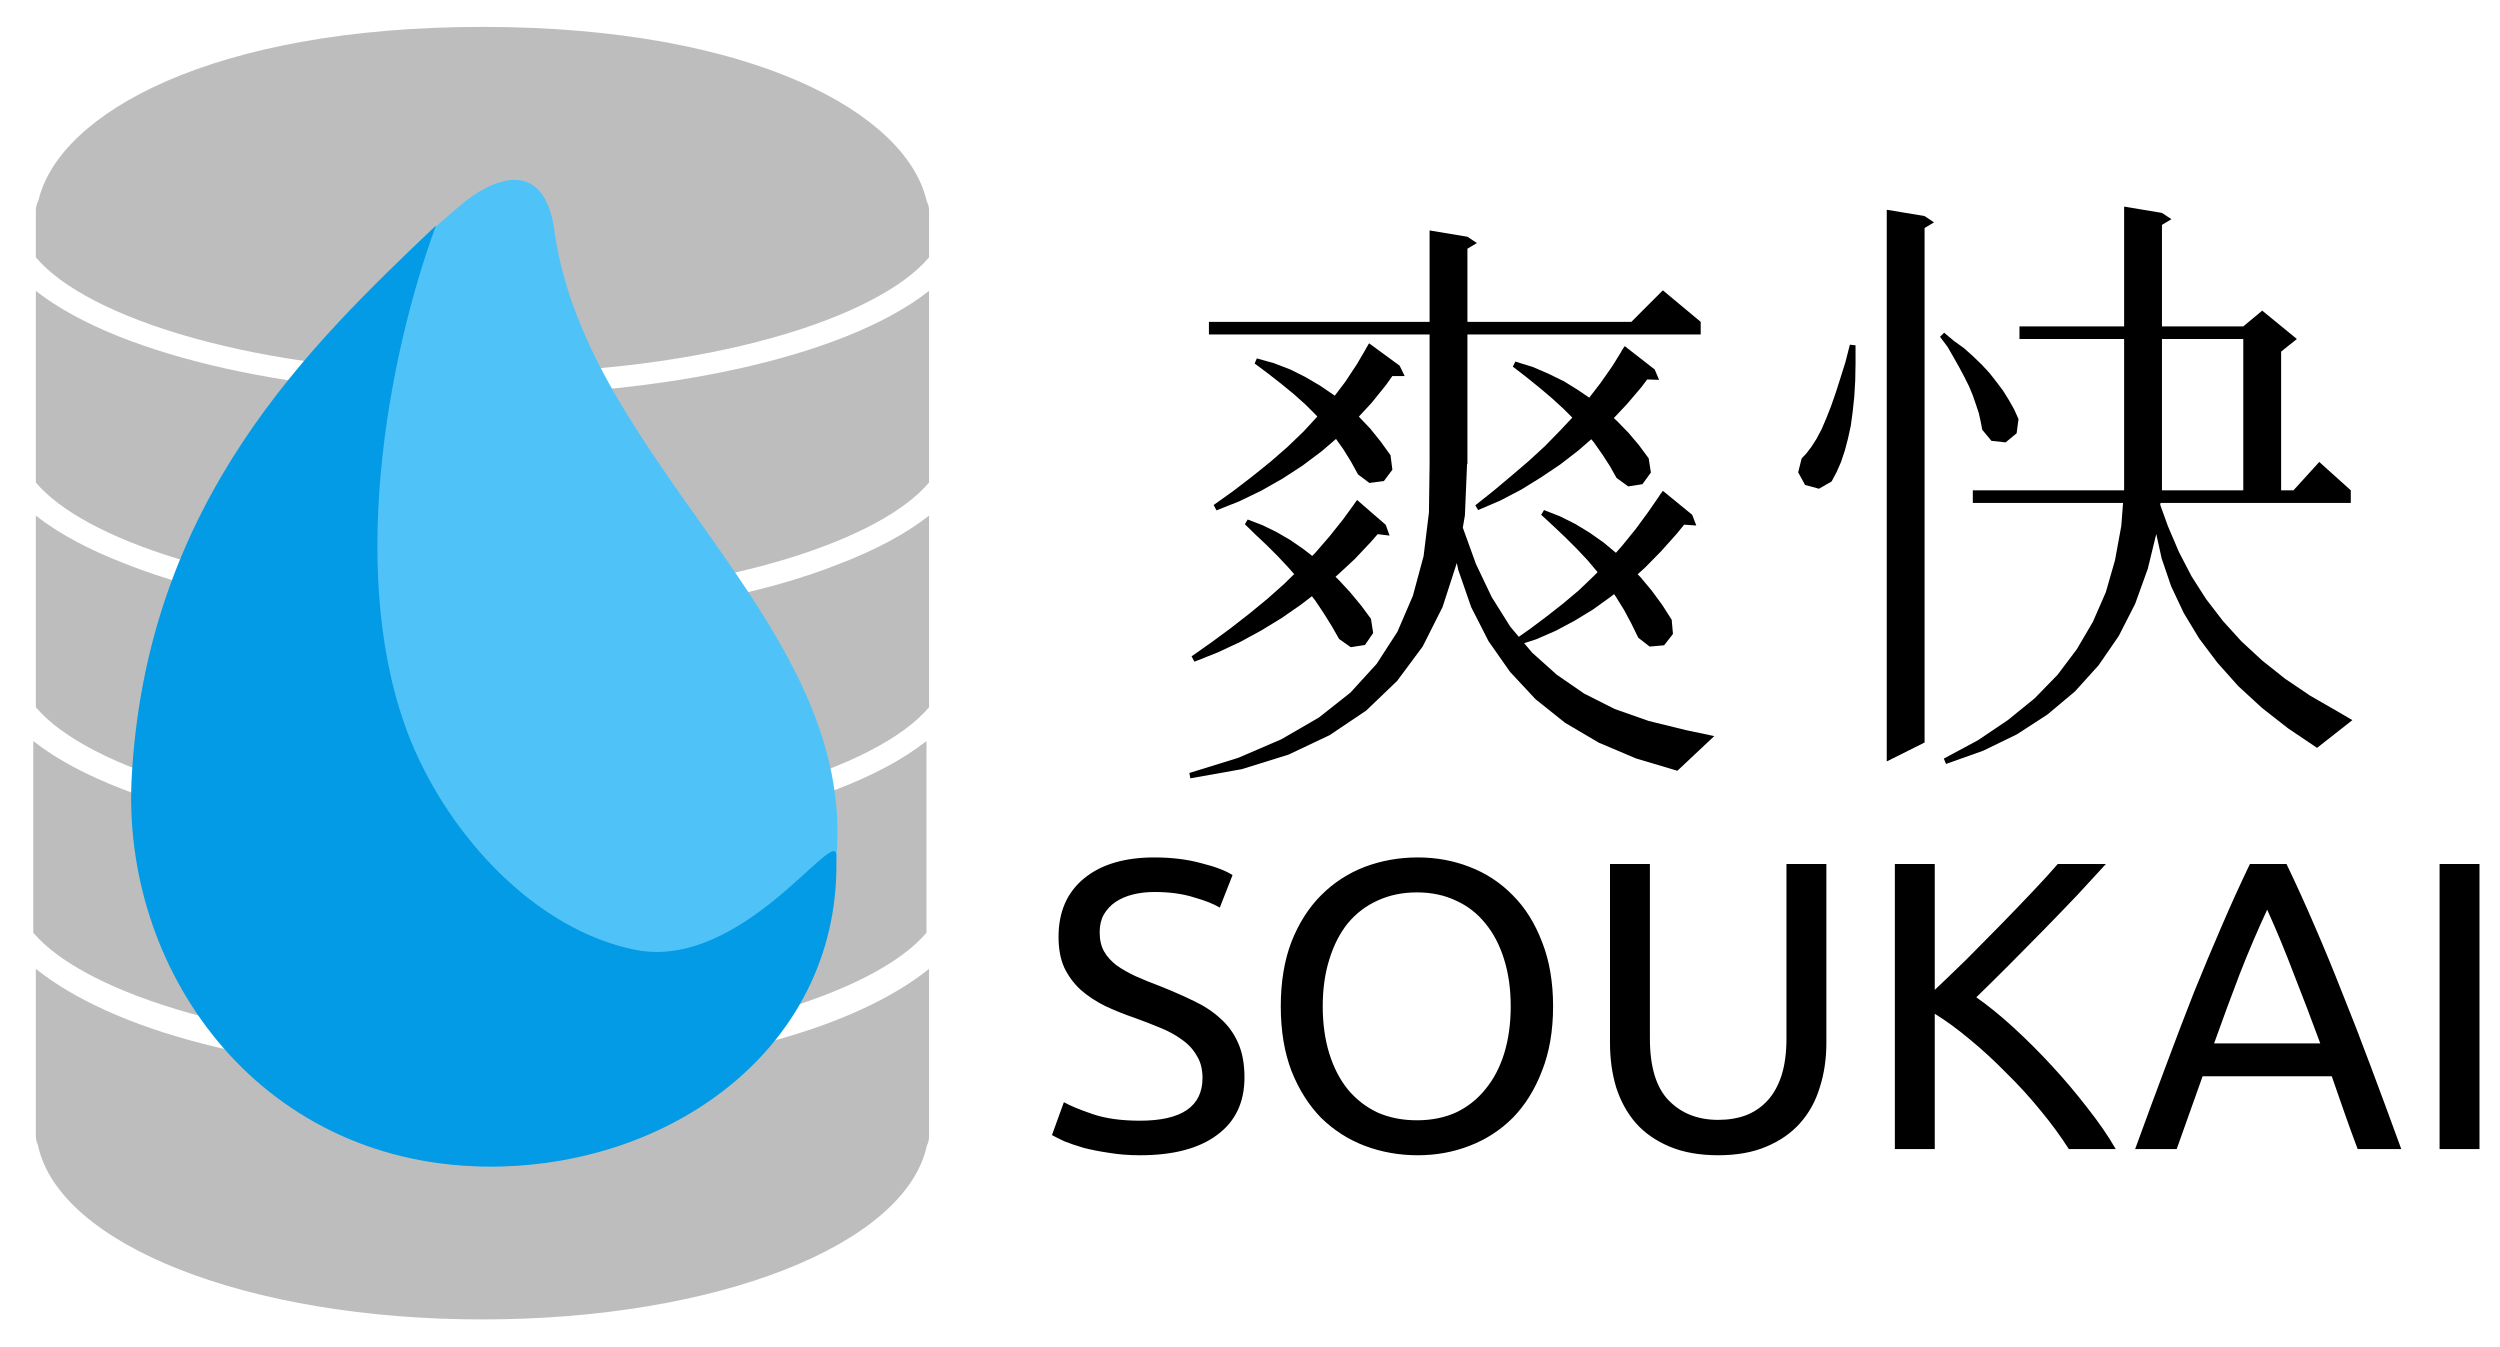
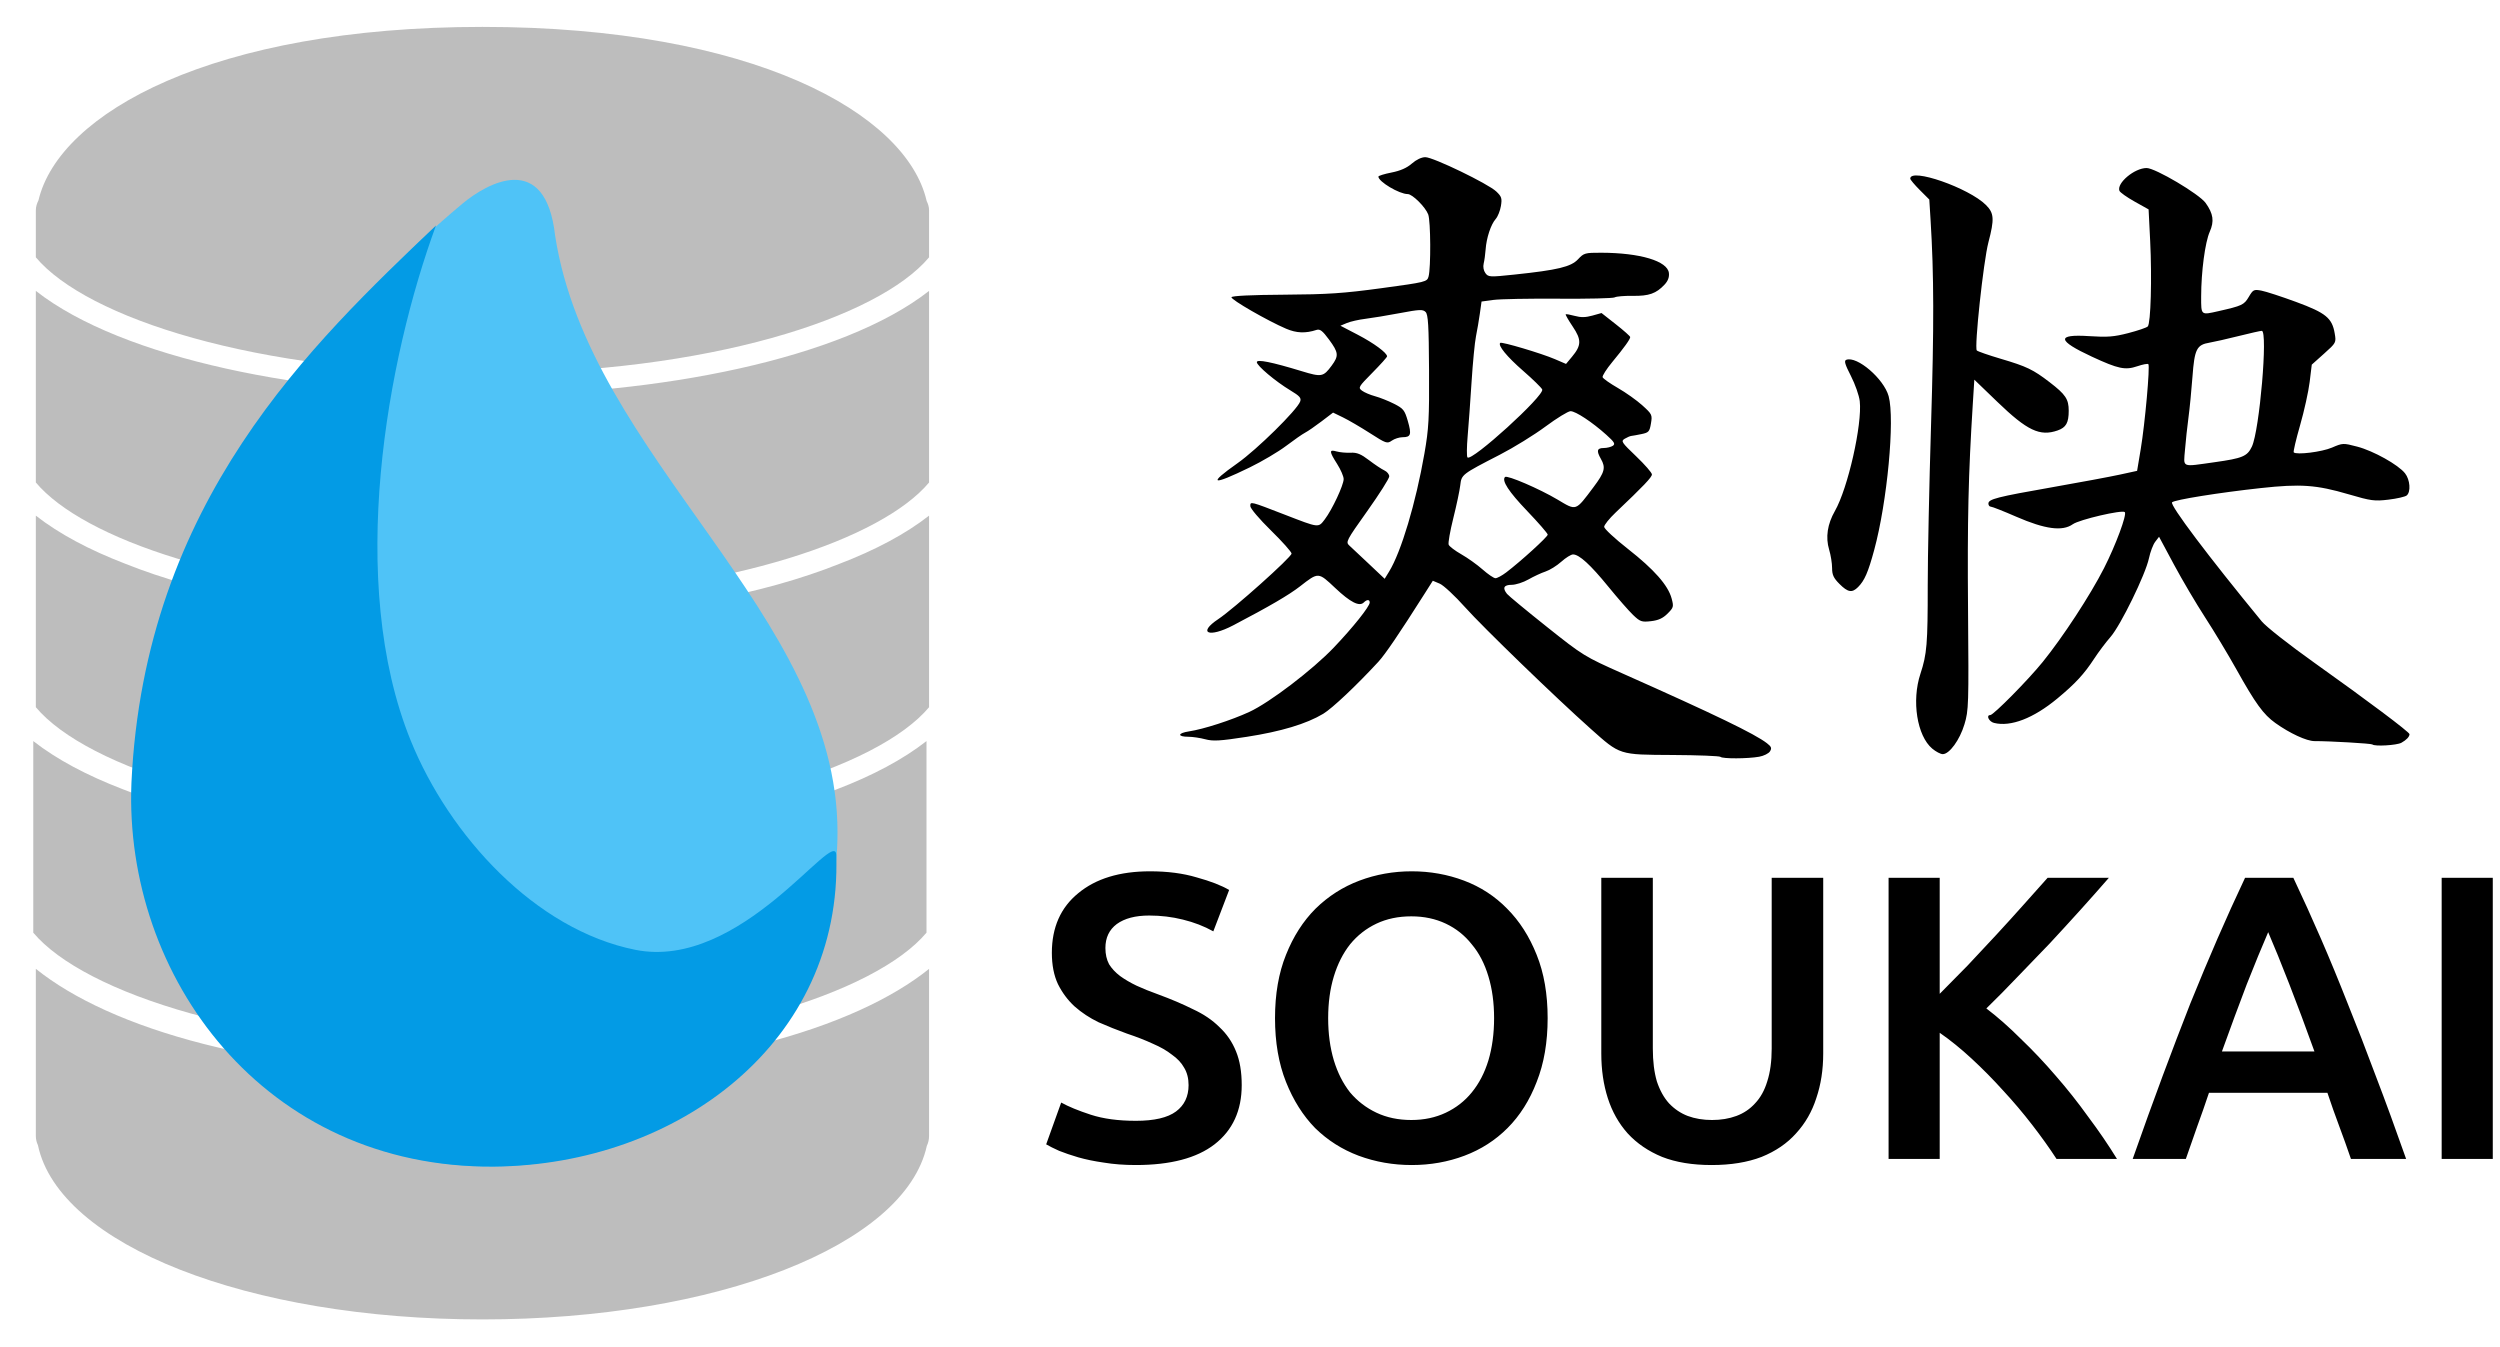
<svg xmlns="http://www.w3.org/2000/svg" width="1756.711" height="946.039" viewBox="0 0 691.705 878.042">
  <path d="m -126.028,550.709 c -10.136,0.359 -20.272,0.558 -30.362,0.558 -10.125,0 -20.296,-0.186 -30.455,-0.558 -85.529,-2.672 -153.686,-16.457 -202.76,-36.117 -23.069,-8.88 -42.817,-19.328 -58.068,-31.278 l 0,94.526 0,6.646 0,6.646 0,17.135 c 33.158,39.493 144.401,75.916 291.271,75.916 146.871,0 258.113,-36.423 291.271,-75.916 l 0,-17.135 0,-6.646 0,-6.646 0,-94.526 c -15.356,12.03 -35.279,22.558 -58.545,31.464 -49.05,19.567 -117.068,33.272 -202.352,35.931 z m -319.969,81.141 0,109.016 c 0,2.153 0.501,4.187 1.363,5.995 13.76,65.069 136.862,113.641 289.908,113.641 152.696,0 275.601,-48.373 289.815,-113.203 0.932,-1.914 1.456,-4.108 1.456,-6.434 l 0,-108.989 c -48.176,38.696 -147.441,69.11 -291.271,69.11 -143.841,0 -243.106,-30.441 -291.271,-69.137 z M 134.972,131.088 C 121.9,73.915 21.376,17.539 -154.726,17.539 c -175.66,0 -276.078,56.096 -289.558,113.123 -0.99,1.954 -1.713,4.094 -1.713,6.514 l 0,6.646 0,24.007 c 33.053,39.36 143.503,75.69 291.271,75.69 147.768,0 258.229,-36.33 291.271,-75.69 l 0,-24.007 0,-6.646 c 0,-2.233 -0.652,-4.24 -1.573,-6.088 z m -580.969,58.63 0,94.526 0,6.646 0,6.646 0,17.135 c 30.735,36.609 128.544,70.586 259.651,75.344 1.34,0.053 2.715,0.067 4.066,0.106 3.798,0.12 7.585,0.239 11.441,0.306 5.324,0.106 10.695,0.16 16.113,0.16 5.418,0 10.789,-0.053 16.113,-0.146 3.845,-0.067 7.643,-0.186 11.441,-0.306 1.351,-0.04 2.726,-0.067 4.066,-0.106 131.107,-4.772 228.916,-38.749 259.651,-75.344 l 0,-17.148 0,-6.646 0,-6.646 0,-94.526 c -56.705,44.438 -176.58,67.94 -291.271,67.94 -114.691,0 -234.555,-23.502 -291.271,-67.94 z m 321.645,213.959 c -10.136,0.359 -20.272,0.558 -30.362,0.558 -10.125,0 -20.296,-0.186 -30.455,-0.558 -85.529,-2.672 -153.686,-16.457 -202.76,-36.117 -23.069,-8.88 -42.817,-19.328 -58.068,-31.278 l 0,94.526 0,6.646 0,6.646 0,17.135 c 33.158,39.493 144.401,75.916 291.271,75.916 146.871,0 258.113,-36.423 291.271,-75.916 l 0,-17.135 0,-6.646 0,-6.646 0,-94.526 c -15.356,12.03 -35.279,22.558 -58.545,31.464 -49.05,19.567 -117.068,33.272 -202.352,35.931 z" fill="#bdbdbd" />
  <path d="m -167.856,132.882 c 16.089,-13.454 54.294,-35.08 60.548,20.931 22.454,144.865 184.138,246.106 184.138,388.935 0,120.396 -101.392,217.998 -226.466,217.998 -125.072,0 -226.463,-97.601 -226.463,-217.998 0.002,-109.237 45.549,-273.817 208.243,-409.866 z" fill="#4fc3f7" />
  <path d="m -185.022,147.052 c -80.489,76.784 -190.15,179.652 -198.636,363.681 -4.95,126.043 86.376,251.416 236.586,250.092 119.976,-1.058 227.156,-81.683 223.097,-203.228 -0.633,-18.955 -62.07,75.641 -131.004,61.862 -65.398,-13.073 -121.34,-74.526 -146.464,-136.304 -42.255,-103.904 -15.493,-249.265 16.42,-336.103 z" fill="#039be5" />
-   <path style="-inkscape-font-specification:Ubuntu" d="m 548.061,661.547 c -12.949,-10e-6 -23.107,3.029 -30.473,9.088 -7.366,6.059 -11.049,14.494 -11.049,25.305 0,5.227 0.831,9.682 2.494,13.365 1.782,3.683 4.159,6.891 7.129,9.623 2.97,2.614 6.474,4.93 10.514,6.949 4.039,1.901 8.316,3.624 12.83,5.168 3.92,1.426 7.604,2.852 11.049,4.277 3.564,1.426 6.713,3.148 9.445,5.168 2.732,1.901 4.87,4.217 6.414,6.949 1.663,2.614 2.494,5.821 2.494,9.623 0,12.355 -9.028,18.533 -27.086,18.533 -8.078,0 -14.909,-0.951 -20.492,-2.852 -5.584,-1.901 -9.742,-3.624 -12.475,-5.168 l -5.168,14.256 c 1.307,0.713 3.088,1.605 5.346,2.674 2.376,0.95 5.169,1.899 8.377,2.85 3.208,0.832 6.83,1.545 10.869,2.139 4.158,0.713 8.672,1.07 13.543,1.07 14.375,0 25.483,-2.911 33.324,-8.732 7.96,-5.821 11.939,-14.136 11.939,-24.947 0,-5.821 -0.892,-10.752 -2.674,-14.791 -1.782,-4.158 -4.336,-7.721 -7.662,-10.691 -3.208,-2.97 -7.07,-5.526 -11.584,-7.664 -4.396,-2.138 -9.265,-4.276 -14.611,-6.414 -3.802,-1.426 -7.306,-2.852 -10.514,-4.277 -3.089,-1.426 -5.821,-2.97 -8.197,-4.633 -2.376,-1.782 -4.219,-3.801 -5.525,-6.059 -1.307,-2.257 -1.959,-5.051 -1.959,-8.377 -10e-6,-2.97 0.593,-5.524 1.781,-7.662 1.307,-2.257 3.03,-4.098 5.168,-5.523 2.138,-1.426 4.633,-2.494 7.484,-3.207 2.851,-0.713 5.941,-1.07 9.268,-1.07 6.534,0 12.235,0.772 17.105,2.316 4.99,1.426 8.732,2.911 11.227,4.455 l 5.525,-14.078 c -2.851,-1.901 -7.365,-3.624 -13.543,-5.168 -6.059,-1.663 -12.83,-2.494 -20.314,-2.494 z m 114.092,0 c -8.078,0 -15.741,1.367 -22.988,4.1 -7.128,2.732 -13.424,6.83 -18.889,12.295 -5.346,5.346 -9.622,12.058 -12.83,20.137 -3.089,8.078 -4.633,17.403 -4.633,27.977 0,10.573 1.544,19.9 4.633,27.979 3.208,8.078 7.484,14.85 12.83,20.314 5.465,5.346 11.761,9.385 18.889,12.117 7.247,2.732 14.91,4.1 22.988,4.1 7.96,0 15.444,-1.367 22.453,-4.1 7.128,-2.732 13.365,-6.771 18.711,-12.117 5.346,-5.465 9.564,-12.236 12.652,-20.314 3.208,-8.078 4.811,-17.405 4.811,-27.979 0,-10.573 -1.603,-19.898 -4.811,-27.977 -3.089,-8.078 -7.306,-14.791 -12.652,-20.137 -5.346,-5.465 -11.583,-9.563 -18.711,-12.295 -7.009,-2.732 -14.494,-4.1 -22.453,-4.1 z m 83.281,2.852 0,77.518 c 0,6.89 0.89,13.304 2.672,19.244 1.901,5.94 4.753,11.108 8.555,15.504 3.802,4.277 8.671,7.663 14.611,10.158 5.94,2.495 12.949,3.742 21.027,3.742 8.078,0 15.028,-1.247 20.85,-3.742 5.94,-2.495 10.812,-5.881 14.613,-10.158 3.92,-4.396 6.771,-9.564 8.553,-15.504 1.901,-5.94 2.852,-12.354 2.852,-19.244 l 0,-77.518 -17.285,0 0,75.557 c 0,6.178 -0.713,11.523 -2.139,16.037 -1.426,4.396 -3.445,8.02 -6.059,10.871 -2.614,2.851 -5.763,4.99 -9.445,6.416 -3.564,1.307 -7.544,1.959 -11.939,1.959 -8.791,0 -15.918,-2.791 -21.383,-8.375 -5.465,-5.584 -8.197,-14.553 -8.197,-26.908 l 0,-75.557 -17.285,0 z m 123.402,0 0,123.492 17.285,0 0,-58.627 c 4.99,3.089 10.099,6.831 15.326,11.227 5.346,4.396 10.573,9.206 15.682,14.434 5.227,5.108 10.158,10.514 14.791,16.217 4.633,5.584 8.731,11.166 12.295,16.75 l 20.314,0 c -3.208,-5.584 -7.246,-11.465 -12.117,-17.643 -4.752,-6.178 -9.859,-12.236 -15.324,-18.176 -5.465,-5.94 -11.05,-11.523 -16.752,-16.75 -5.702,-5.227 -11.108,-9.623 -16.217,-13.188 4.396,-4.277 9.089,-8.909 14.078,-13.898 4.99,-4.99 9.979,-10.04 14.969,-15.148 5.108,-5.227 9.98,-10.276 14.613,-15.146 4.633,-4.99 8.792,-9.504 12.475,-13.543 l -20.85,0 c -2.97,3.445 -6.653,7.484 -11.049,12.117 -4.277,4.514 -8.85,9.266 -13.721,14.256 -4.871,4.99 -9.801,9.979 -14.791,14.969 -4.99,4.871 -9.565,9.267 -13.723,13.188 l 0,-54.529 -17.285,0 z m 153.807,0 c -4.277,8.91 -8.374,17.938 -12.295,27.086 -3.92,9.029 -7.9,18.533 -11.94,28.512 -3.92,9.979 -7.961,20.553 -12.119,31.721 -4.158,11.048 -8.613,23.106 -13.365,36.174 l 18,0 11.227,-31.541 55.953,0 c 1.901,5.346 3.743,10.632 5.525,15.859 1.782,5.108 3.682,10.336 5.701,15.682 l 18.891,0 c -4.752,-13.068 -9.207,-25.125 -13.365,-36.174 -4.158,-11.167 -8.258,-21.742 -12.297,-31.721 -3.92,-9.979 -7.839,-19.483 -11.76,-28.512 -3.92,-9.148 -8.02,-18.176 -12.297,-27.086 l -15.859,0 z m 82.17,0 0,123.492 17.285,0 0,-123.492 -17.285,0 z m -443.018,12.295 c 6.296,0 11.94,1.188 16.93,3.564 4.99,2.257 9.207,5.524 12.652,9.801 3.564,4.277 6.296,9.504 8.197,15.682 1.901,6.059 2.852,12.83 2.852,20.314 0,7.484 -0.951,14.317 -2.852,20.494 -1.901,6.059 -4.633,11.227 -8.197,15.504 -3.445,4.277 -7.663,7.603 -12.652,9.979 -4.99,2.257 -10.633,3.385 -16.93,3.385 -6.296,0 -11.997,-1.128 -17.105,-3.385 -4.99,-2.376 -9.268,-5.702 -12.832,-9.979 -3.445,-4.277 -6.117,-9.445 -8.018,-15.504 -1.901,-6.178 -2.852,-13.01 -2.852,-20.494 0,-7.484 0.951,-14.256 2.852,-20.314 1.901,-6.178 4.572,-11.405 8.018,-15.682 3.564,-4.277 7.842,-7.544 12.832,-9.801 5.108,-2.376 10.809,-3.564 17.105,-3.564 z m 368.332,7.484 c 4.039,8.91 7.901,18.237 11.584,27.979 3.802,9.623 7.603,19.602 11.404,29.938 l -45.977,0 c 3.683,-10.336 7.366,-20.315 11.049,-29.938 3.802,-9.742 7.782,-19.069 11.94,-27.979 z" transform="translate(-541.6007 -436.7474) scale(1.50548)" font-weight="400" font-size="178.2" font-family="Ubuntu" />
-   <path d="m 729.986,517.021 -10.593,-6.237 -9.306,-7.425 -8.019,-8.613 -6.732,-9.603 -5.445,-10.692 -4.059,-11.682 -0.468,-2.236 -0.027,0.157 -4.455,13.761 -6.237,12.375 -8.019,10.791 -9.702,9.306 -11.484,7.722 -12.969,6.138 -14.652,4.554 -16.137,2.871 -0.297,-1.683 15.345,-4.752 13.563,-5.841 11.781,-6.831 9.9,-7.821 8.217,-9.009 6.534,-10.098 4.851,-11.286 3.366,-12.474 1.683,-13.761 0.198,-15.147 0.065,-0.002 -0.065,-0.097 0,-40.59 -69.3,0 0,-3.96 69.3,0 0,-28.71 11.88,1.98 2.97,1.98 -2.97,1.782 0,22.968 51.48,0 9.9,-9.9 11.88,9.9 0,3.96 -73.26,0 0,40.59 -0.115,0.172 -0.677,16.064 -0.657,3.839 4.122,11.407 4.95,10.395 5.841,9.306 2.67,3.174 3.666,-2.579 5.148,-3.861 5.049,-3.96 4.95,-4.158 4.653,-4.455 1.287,-1.287 -3.168,-3.762 -3.366,-3.564 -3.564,-3.564 -3.762,-3.564 -3.861,-3.564 0.891,-1.485 5.049,1.98 4.752,2.376 4.554,2.772 4.356,3.069 3.872,3.227 1.969,-2.237 4.257,-5.247 4.059,-5.544 3.4,-4.93 -0.034,-0.02 1.089,-1.485 9.207,7.524 1.287,3.366 -3.815,-0.259 -2.224,2.734 -4.95,5.544 -5.049,5.148 -2.362,2.139 0.976,1.029 3.465,4.158 3.267,4.455 2.97,4.653 0.396,4.455 -2.772,3.564 -4.554,0.396 -3.564,-2.772 -2.178,-4.455 -2.277,-4.257 -2.574,-4.158 -0.578,-0.825 -0.907,0.726 -5.643,4.059 -5.841,3.564 -5.94,3.168 -6.138,2.673 -3.763,1.216 2.476,2.942 7.722,6.93 8.613,5.94 9.603,4.851 10.692,3.762 11.682,2.871 8.91,1.881 -11.583,10.89 -12.969,-3.861 z m -86.427,-40.689 -2.574,-3.861 -1.103,-1.458 -3.451,2.646 -6.138,4.257 -6.336,3.861 -6.732,3.663 -7.029,3.267 -7.227,2.871 -0.891,-1.683 6.336,-4.455 6.039,-4.455 5.841,-4.554 5.544,-4.554 5.346,-4.752 3.118,-3.055 -2.029,-2.291 -3.168,-3.366 -3.366,-3.366 -3.465,-3.267 -3.465,-3.366 0.891,-1.485 4.653,1.782 4.455,2.178 4.257,2.475 4.158,2.871 2.745,2.127 1.017,-1.038 4.455,-5.148 4.257,-5.346 3.378,-4.645 -0.012,-0.008 0.99,-1.386 9.009,7.821 1.188,3.366 -3.732,-0.45 -2.208,2.529 -5.049,5.346 -5.346,4.95 -0.64,0.548 1.234,1.234 3.465,3.762 3.366,4.059 3.069,4.158 0.693,4.455 -2.574,3.762 -4.455,0.693 -3.663,-2.574 -2.376,-4.158 z m 6.237,-51.381 -2.361,-3.323 -4.569,3.917 -5.94,4.455 -6.237,4.059 -6.633,3.762 -6.93,3.366 -7.227,2.871 -0.891,-1.683 6.237,-4.455 5.94,-4.554 5.643,-4.554 5.346,-4.653 5.049,-4.851 4.344,-4.714 -0.384,-0.434 -3.366,-3.366 -3.663,-3.267 -3.861,-3.168 -4.059,-3.168 -4.356,-3.267 0.693,-1.584 5.346,1.485 5.148,1.98 4.752,2.376 4.554,2.673 4.356,2.97 0.299,0.241 3.265,-4.3 3.663,-5.544 2.895,-4.938 -0.024,-0.012 0.99,-1.683 9.603,7.029 1.584,3.267 -3.887,0 -1.954,2.772 -4.554,5.643 -4,4.319 0.04,0.036 3.564,3.762 3.267,4.059 3.069,4.257 0.594,4.554 -2.673,3.564 -4.554,0.594 -3.564,-2.673 -2.178,-3.96 z m 81.18,1.386 -2.574,-3.663 -0.796,-0.955 -4.055,3.529 -5.643,4.356 -6.039,4.059 -6.237,3.861 -6.633,3.465 -6.93,2.97 -0.891,-1.485 5.841,-4.653 5.544,-4.653 5.445,-4.653 5.049,-4.653 4.752,-4.851 3.835,-4.085 -2.647,-2.647 -3.663,-3.366 -3.861,-3.267 -4.158,-3.366 -4.356,-3.366 0.792,-1.584 5.445,1.683 5.049,2.178 4.851,2.376 4.455,2.772 3.412,2.326 3.617,-4.702 3.663,-5.247 2.85,-4.61 -0.078,-0.043 1.089,-1.584 9.405,7.326 1.386,3.267 -3.74,-0.129 -1.804,2.406 -4.554,5.346 -4.12,4.378 1.051,0.968 3.564,3.663 3.267,3.861 3.069,4.158 0.693,4.455 -2.673,3.663 -4.455,0.693 -3.663,-2.673 -2.178,-3.861 z" transform="translate(-942.6018 -589.336) scale(2.07673)" />
-   <path d="m 134.227,124.21 2.444,6.781 3.5,8.2 4,7.7 4.6,7.2 5.3,6.9 5.9,6.5 6.6,6.1 7.3,5.8 8,5.4 8.7,5 4.6,2.7 -11.2,8.8 -9.2,-6.2 -8.3,-6.5 -7.5,-6.9 -6.6,-7.4 -5.8,-7.7 -4.9,-8.1 -4,-8.5 -3,-8.8 -1.705,-7.758 -2.695,11.058 -4,11.1 -5.2,10.2 -6.4,9.3 -7.5,8.3 -8.7,7.3 -9.7,6.3 -10.7,5.2 -11.8,4.2 -0.7,-1.7 10.8,-5.8 9.5,-6.4 8.5,-6.9 7.3,-7.5 6.1,-8.1 5.1,-8.7 4.1,-9.4 2.9,-10.1 2,-10.9 0.562,-7.3 -47.662,0 0,-4 47.969,0 0.031,-0.4 0,-47.6 -33.2,0 0,-4 33.2,0 0,-38 12,2 3,2 -3,1.8 0,32.2 25.8,0 6,-5 11,9 -5,4 0,44 3.918,0 8.182,-9 10,9 0,4 -60.366,0 z m -74.756,-91.619 3,2 -3,1.8 0,163.2 -12,6 0,-175 z m 101.1,39 -25.8,0 0,48 25.8,0 z m -139,46.3 -2.2,-4 1.1,-4.4 1.5,-1.6 1.6,-2.1 1.6,-2.5 1.6,-3 1.5,-3.5 1.5,-3.8 1.5,-4.3 1.5,-4.7 1.6,-5.1 1.4,-5.5 1.8,0.2 0,5.8 -0.1,5.4 -0.3,5.1 -0.5,4.7 -0.6,4.5 -0.9,4.1 -1,3.8 -1.2,3.6 -1.4,3.2 -1.6,3 -4,2.3 z m 55.1,-22.8 -0.9,-2.7 -1,-2.9 -1.2,-2.9 -1.5,-3 -1.6,-3 -1.8,-3.2 -1.9,-3.3 -2.4,-3.2 1.3,-1.3 3.1,2.6 3.2,2.3 2.9,2.6 2.7,2.6 2.5,2.7 2.2,2.8 2.1,2.8 1.8,2.9 1.7,3 1.4,3.1 -0.6,4.5 -3.5,2.9 -4.5,-0.5 -2.9,-3.5 -0.5,-2.6 z" transform="translate(663.5281 73.9002) scale(2.05596)" />
+   <path d="m 652.694,493.611 c -0.581,-0.581 -14.66,-1.132 -31.286,-1.224 -35.137,-0.195 -34.009,0.166 -53.335,-17.05 -22.953,-20.448 -70.35,-66.313 -81.905,-79.258 -6.647,-7.447 -14.112,-14.391 -16.588,-15.433 l -4.502,-1.893 -5.357,8.449 c -16.561,26.123 -25.698,39.571 -30.212,44.465 -14.18,15.374 -30.038,30.331 -35.886,33.846 -10.946,6.579 -27.501,11.565 -49.923,15.034 -17.361,2.687 -21.893,2.955 -26.972,1.596 -3.358,-0.898 -8.288,-1.633 -10.956,-1.633 -7.443,0 -7.235,-2.39 0.305,-3.518 9.366,-1.401 27.517,-7.255 39.273,-12.666 13.289,-6.117 41.261,-27.426 55.215,-42.064 12.443,-13.054 23.36,-26.749 23.36,-29.306 0,-2.083 -1.801,-2.103 -3.86,-0.044 -2.88,2.88 -8.714,-0.072 -18.632,-9.428 -11.111,-10.481 -10.889,-10.47 -22.944,-1.091 -7.257,5.646 -19.892,13.021 -43.574,25.433 -15.888,8.327 -23.561,5.128 -9.74,-4.061 10.198,-6.781 47.782,-40.398 47.782,-42.739 0,-1.044 -6.052,-7.833 -13.45,-15.087 -7.558,-7.412 -13.45,-14.358 -13.45,-15.856 0,-3.169 -0.255,-3.232 22.652,5.644 22.321,8.649 21.656,8.572 25.914,2.985 4.786,-6.281 12.309,-22.336 12.311,-26.274 6.1e-4,-1.725 -1.91,-6.15 -4.246,-9.834 -5.26,-8.294 -5.315,-9.583 -0.354,-8.181 2.141,0.605 6.259,0.979 9.15,0.831 4.115,-0.211 6.73,0.855 12.034,4.906 3.727,2.846 8.21,5.829 9.962,6.629 1.752,0.799 3.185,2.556 3.185,3.905 0,1.348 -6.44,11.512 -14.311,22.586 -13.797,19.411 -14.217,20.221 -11.68,22.544 1.447,1.326 7.216,6.74 12.82,12.032 l 10.188,9.622 2.92,-4.76 c 7.846,-12.792 17.385,-44.694 23.012,-76.964 2.819,-16.168 3.185,-22.77 3.009,-54.319 -0.163,-29.259 -0.58,-36.294 -2.25,-37.964 -1.788,-1.788 -3.923,-1.695 -16.772,0.729 -8.098,1.528 -18.227,3.205 -22.51,3.727 -4.283,0.522 -9.695,1.748 -12.027,2.725 l -4.24,1.776 11.319,5.894 c 10.509,5.472 19.106,11.816 19.106,14.099 0,0.533 -4.3,5.322 -9.556,10.642 -9.171,9.283 -9.444,9.757 -6.769,11.745 1.533,1.139 5.345,2.76 8.471,3.602 3.126,0.842 8.703,3.06 12.393,4.931 6.077,3.079 6.923,4.133 8.967,11.164 2.581,8.879 2.026,10.632 -3.365,10.632 -2.117,0 -5.283,1.005 -7.037,2.233 -3.036,2.126 -3.718,1.893 -14.268,-4.874 -6.094,-3.909 -13.999,-8.526 -17.568,-10.259 l -6.488,-3.152 -7.52,5.725 c -4.136,3.149 -8.94,6.457 -10.674,7.352 -1.735,0.894 -7.311,4.772 -12.391,8.618 -5.08,3.845 -15.766,10.168 -23.745,14.051 -24.958,12.145 -27.746,11.192 -7.989,-2.731 12.667,-8.926 38.792,-34.641 40.853,-40.213 0.865,-2.337 -0.235,-3.587 -6.451,-7.33 -9.592,-5.776 -21.809,-16.06 -21.809,-18.36 0,-2.045 9.652,-0.104 29.359,5.904 12.873,3.924 14.031,3.707 19.456,-3.645 4.74,-6.424 4.526,-8.506 -1.741,-17.007 -4.219,-5.723 -5.89,-7.012 -8.141,-6.282 -7.217,2.344 -13.014,2.116 -19.821,-0.78 -12.006,-5.108 -36.145,-19.022 -35.638,-20.542 0.305,-0.914 12.842,-1.519 34.34,-1.657 28.491,-0.183 38.565,-0.857 63.528,-4.249 28.959,-3.935 29.691,-4.116 30.652,-7.569 1.576,-5.664 1.409,-36.249 -0.221,-40.536 -1.838,-4.835 -10.323,-13.261 -13.353,-13.261 -5.517,0 -19.138,-8.106 -19.138,-11.389 0,-0.542 3.841,-1.74 8.536,-2.664 5.798,-1.141 10.058,-3.016 13.283,-5.847 2.896,-2.542 6.331,-4.168 8.807,-4.167 5.138,0.001 40.965,17.327 46.248,22.365 3.487,3.325 3.851,4.461 3.036,9.465 -0.509,3.128 -2.054,6.961 -3.434,8.518 -3.105,3.506 -6.014,12.323 -6.54,19.821 -0.218,3.115 -0.79,7.256 -1.271,9.202 -0.523,2.117 -0.066,4.633 1.137,6.26 1.921,2.598 2.769,2.641 18.842,0.946 28.36,-2.99 36.952,-5.055 41.559,-9.987 3.818,-4.087 4.56,-4.296 15.127,-4.27 25.372,0.064 43.245,5.415 44.137,13.215 0.313,2.733 -0.604,5.182 -2.832,7.567 -5.456,5.842 -10.176,7.509 -20.8,7.347 -5.431,-0.083 -10.697,0.359 -11.703,0.98 -1.006,0.622 -17.463,1.014 -36.57,0.871 -19.107,-0.143 -38.238,0.214 -42.514,0.793 l -7.774,1.053 -1.089,7.787 c -0.599,4.283 -1.738,10.972 -2.532,14.866 -0.794,3.893 -2.091,17.272 -2.882,29.731 -0.791,12.459 -1.94,28.386 -2.552,35.394 -0.612,7.008 -0.672,13.258 -0.134,13.888 2.604,3.051 50.471,-40.463 48.762,-44.327 -0.517,-1.168 -6.136,-6.649 -12.486,-12.18 -10.524,-9.166 -16.565,-16.536 -14.911,-18.19 0.898,-0.899 26.9,6.833 35.674,10.607 l 7.247,3.117 3.877,-4.644 c 6.213,-7.442 6.303,-11.09 0.487,-19.732 -2.78,-4.131 -4.842,-7.722 -4.583,-7.982 0.259,-0.259 2.92,0.205 5.912,1.031 3.969,1.096 7.066,1.047 11.45,-0.18 l 6.01,-1.683 9.353,7.35 c 5.144,4.042 9.353,7.787 9.353,8.322 0,1.422 -3.913,6.871 -11.681,16.267 -3.772,4.562 -6.615,9.022 -6.32,9.91 0.296,0.889 4.774,4.051 9.952,7.026 5.178,2.976 12.373,8.089 15.989,11.362 6.33,5.731 6.538,6.169 5.587,11.794 -0.9,5.327 -1.446,5.937 -6.195,6.919 -2.864,0.592 -5.845,1.132 -6.624,1.2 -0.779,0.068 -2.69,0.883 -4.247,1.81 -2.653,1.58 -2.186,2.304 7.433,11.497 5.645,5.396 10.264,10.703 10.264,11.792 0,1.847 -5.33,7.444 -23.714,24.9 -4.088,3.882 -7.433,8.063 -7.433,9.292 0,1.229 6.951,7.688 15.448,14.353 17.143,13.45 26.231,23.747 28.546,32.344 1.447,5.375 1.295,5.941 -2.652,9.889 -3.056,3.056 -5.979,4.389 -10.817,4.935 -6.075,0.685 -7.05,0.346 -11.654,-4.048 -2.763,-2.637 -10.064,-10.984 -16.224,-18.549 -11.611,-14.259 -18.928,-20.932 -22.951,-20.932 -1.287,0 -4.731,2.14 -7.653,4.756 -2.922,2.616 -7.543,5.489 -10.268,6.385 -2.725,0.896 -7.728,3.216 -11.117,5.155 -3.389,1.939 -8.326,3.525 -10.972,3.525 -5.117,0 -6.158,2.025 -3.041,5.913 0.973,1.214 12.632,10.856 25.907,21.428 23.723,18.89 24.574,19.415 49.552,30.525 60.054,26.712 86.17,39.33 94.079,45.456 2.896,2.244 3.254,3.203 1.97,5.279 -0.863,1.395 -4.049,2.978 -7.079,3.517 -7.49,1.333 -23.904,1.389 -25.207,0.087 z m -139.709,-120.322 c 9.546,-7.262 27.033,-23.181 27.033,-24.61 0,-0.784 -6.034,-7.73 -13.408,-15.437 -12.07,-12.613 -16.763,-19.824 -14.424,-22.163 1.344,-1.344 22.491,7.751 34.132,14.678 12.6,7.498 11.629,7.83 23.569,-8.06 7.31,-9.729 8.085,-12.69 4.818,-18.405 -3.02,-5.283 -2.573,-7.076 1.77,-7.101 2.141,-0.011 4.849,-0.669 6.017,-1.46 1.759,-1.191 1.029,-2.422 -4.247,-7.162 -9.209,-8.273 -20.048,-15.427 -23.341,-15.407 -1.568,0.01 -8.903,4.507 -16.3,9.993 -7.397,5.486 -20.776,13.747 -29.731,18.358 -25.019,12.882 -25.069,12.92 -25.894,20.009 -0.392,3.371 -2.431,13.003 -4.53,21.403 -2.099,8.4 -3.467,16.183 -3.04,17.296 0.427,1.112 4.149,3.94 8.271,6.285 4.122,2.344 10.362,6.798 13.866,9.898 3.504,3.099 7.266,5.662 8.361,5.695 1.095,0.033 4.28,-1.682 7.079,-3.811 z m 277.812,114.95 c -9.918,-8.346 -13.528,-31.171 -7.714,-48.785 4.242,-12.854 4.781,-19.366 4.77,-57.647 -0.006,-18.519 0.966,-65.525 2.158,-104.458 1.991,-65.005 1.917,-98.09 -0.299,-133.78 l -0.835,-13.44 -6.213,-6.213 c -3.417,-3.417 -6.213,-6.754 -6.213,-7.415 0,-7.267 38.225,6.039 49.373,17.188 5.329,5.329 5.583,9.169 1.609,24.339 -3.27,12.483 -9.315,68.837 -7.567,70.539 0.65,0.633 7.674,3.072 15.61,5.42 16.953,5.017 21.058,6.986 31.89,15.298 10.388,7.972 12.436,11.03 12.436,18.561 0,7.919 -1.712,10.959 -7.26,12.893 -11.552,4.027 -19.816,0.109 -39.235,-18.604 l -15.065,-14.518 -0.979,15.573 c -2.925,46.522 -3.599,75.579 -3.12,134.498 0.505,62.163 0.399,65.56 -2.339,74.677 -3.065,10.206 -9.8,19.471 -14.154,19.471 -1.417,0 -4.501,-1.619 -6.852,-3.598 z m 287.023,-2.725 c -0.633,-0.632 -28.073,-2.221 -37.726,-2.184 -5.122,0.019 -16.087,-5.053 -25.558,-11.824 -7.733,-5.528 -12.917,-12.669 -25.325,-34.883 -5.437,-9.733 -14.642,-25.024 -20.457,-33.978 -5.815,-8.955 -14.952,-24.448 -20.305,-34.43 l -9.733,-18.149 -2.509,3.283 c -1.38,1.806 -3.212,6.625 -4.072,10.709 -2.216,10.528 -18.436,43.753 -25.058,51.329 -3.063,3.504 -7.856,9.875 -10.651,14.158 -6.584,10.087 -12.308,16.28 -24.034,26.003 -15.598,12.933 -30.434,18.649 -41.315,15.918 -3.321,-0.834 -5.353,-5.111 -2.427,-5.111 2.088,0 24.554,-22.745 34.114,-34.538 13.225,-16.313 31.051,-43.572 40.028,-61.208 7.687,-15.101 15.107,-35.106 13.587,-36.626 -1.647,-1.647 -29.666,4.88 -33.904,7.898 -6.74,4.799 -18.073,3.299 -36.849,-4.879 -8.286,-3.609 -15.771,-6.561 -16.635,-6.561 -0.864,0 -1.57,-0.906 -1.57,-2.014 0,-2.917 5.474,-4.318 41.765,-10.692 17.909,-3.146 37.659,-6.83 43.889,-8.187 l 11.326,-2.468 2.364,-14.158 c 2.772,-16.602 6.151,-54.251 4.974,-55.428 -0.447,-0.447 -3.665,0.158 -7.15,1.346 -7.947,2.708 -12.396,1.777 -29.599,-6.194 -22.795,-10.562 -23.402,-14.834 -1.91,-13.427 11.998,0.785 16.167,0.462 25.606,-1.986 6.201,-1.608 11.9,-3.55 12.664,-4.314 1.956,-1.956 2.789,-31.504 1.573,-55.83 l -1.026,-20.527 -9.148,-5.116 c -5.031,-2.814 -9.474,-5.966 -9.873,-7.005 -1.924,-5.015 9.82,-14.86 17.728,-14.86 5.667,0 34.364,16.994 38.496,22.797 5.013,7.04 5.708,11.902 2.681,18.747 -3.054,6.904 -5.586,26.039 -5.604,42.34 -0.013,12.315 -0.284,12.089 11.315,9.458 15.378,-3.488 16.681,-4.1 19.733,-9.274 2.823,-4.785 3.311,-5.027 8.269,-4.099 2.897,0.542 13.069,3.858 22.602,7.368 19.394,7.14 23.485,10.478 25.187,20.548 1.013,5.996 0.953,6.111 -6.974,13.2 l -7.996,7.151 -1.367,11.271 c -0.752,6.199 -3.561,18.908 -6.242,28.243 -2.681,9.334 -4.549,17.298 -4.149,17.697 1.785,1.783 18.35,-0.279 24.909,-3.101 7.058,-3.036 7.321,-3.047 16.506,-0.64 10.566,2.769 26.79,11.825 31.178,17.403 3.292,4.186 3.888,12.114 1.085,14.44 -1.015,0.843 -6.363,2.072 -11.884,2.731 -9.171,1.095 -11.425,0.791 -26.115,-3.522 -20.91,-6.14 -31.182,-6.864 -57.134,-4.031 -27.338,2.985 -56.223,7.618 -57.89,9.285 -1.663,1.663 23.613,35.229 58.49,77.672 2.832,3.446 17.856,15.266 34.086,26.816 35.076,24.962 62.301,45.394 62.272,46.735 -0.037,1.69 -1.976,3.747 -5.268,5.587 -2.994,1.674 -17.55,2.525 -18.966,1.11 z M 975.015,301.434 c 18.166,-2.55 21.225,-3.829 24.231,-10.133 5.007,-10.499 10.573,-75.537 6.465,-75.537 -0.83,0 -7.679,1.542 -15.219,3.426 -7.541,1.884 -16.012,3.808 -18.825,4.275 -8.423,1.398 -9.825,4.196 -11.159,22.265 -0.651,8.825 -1.828,20.824 -2.614,26.664 -0.786,5.84 -1.8,15.237 -2.253,20.883 -0.964,12.016 -2.751,11.263 19.375,8.157 z m -244.719,79.408 c -3.846,-3.846 -4.814,-5.936 -4.814,-10.393 0,-3.069 -0.868,-8.462 -1.928,-11.986 -2.421,-8.043 -1.141,-16.625 3.756,-25.191 8.476,-14.824 17.913,-56.533 16.21,-71.642 -0.412,-3.659 -3.007,-11.052 -5.765,-16.428 -3.908,-7.616 -4.579,-9.943 -3.04,-10.534 6.997,-2.685 24.534,12.362 27.648,23.723 4.145,15.122 -0.92,68.997 -9.435,100.34 -3.964,14.593 -6.286,19.921 -10.533,24.168 -3.905,3.905 -6.596,3.447 -12.1,-2.057 z" />
+   <path d="m 1121.413,581.982 34.95,0 0,192.228 -34.95,0 0,-192.228 z m -62.022,192.228 q -3.883,-11.373 -8.044,-22.468 -4.161,-11.095 -8.044,-22.746 l -80.997,0 q -3.883,11.65 -8.044,23.023 -3.883,11.095 -7.767,22.191 l -36.338,0 q 10.818,-30.79 20.527,-56.864 9.709,-26.074 18.862,-49.375 9.431,-23.3 18.585,-44.382 9.154,-21.081 18.862,-41.608 l 33.009,0 q 9.709,20.527 18.862,41.608 9.154,21.081 18.308,44.382 9.431,23.3 19.14,49.375 9.986,26.074 20.804,56.864 l -37.724,0 z m -56.587,-155.059 q -6.38,14.701 -14.701,35.783 -8.044,21.081 -16.921,45.769 l 63.244,0 q -8.876,-24.687 -17.198,-46.046 -8.322,-21.359 -14.424,-35.505 z M 858.096,774.21 q -7.212,-11.095 -16.643,-23.3 -9.431,-12.205 -19.972,-23.578 -10.263,-11.373 -21.359,-21.636 -11.095,-10.263 -21.913,-17.753 l 0,86.267 -34.951,0 0,-192.228 34.951,0 0,79.332 q 9.154,-9.154 19.14,-19.417 9.986,-10.541 19.694,-21.081 9.986,-10.818 18.862,-20.804 8.876,-9.986 16.088,-18.03 l 41.885,0 q -9.154,10.541 -19.417,21.913 -10.263,11.373 -21.081,23.023 -10.818,11.373 -21.914,22.746 -10.818,11.373 -21.359,21.636 11.65,8.876 23.578,20.804 12.205,11.65 23.855,25.242 11.65,13.315 22.191,28.016 10.818,14.424 19.694,28.848 l -41.331,0 z m -235.813,4.161 q -19.694,0 -33.841,-5.548 -14.147,-5.825 -23.578,-16.088 -9.154,-10.263 -13.592,-24.133 -4.438,-13.869 -4.438,-30.512 l 0,-120.108 35.228,0 0,116.779 q 0,13.037 2.774,22.468 3.051,9.154 8.322,14.979 5.548,5.825 12.76,8.599 7.489,2.774 16.643,2.774 9.154,0 16.643,-2.774 7.489,-2.774 12.76,-8.599 5.548,-5.825 8.322,-14.979 3.051,-9.431 3.051,-22.468 l 0,-116.779 35.228,0 0,120.108 q 0,16.643 -4.716,30.512 -4.438,13.869 -13.869,24.133 -9.154,10.263 -23.578,16.088 -14.424,5.548 -34.118,5.548 z M 360.084,677.957 q 0,15.811 3.883,28.848 3.883,12.76 11.095,21.913 7.489,8.876 18.03,13.869 10.541,4.993 23.855,4.993 13.037,0 23.578,-4.993 10.541,-4.993 17.753,-13.869 7.489,-9.154 11.373,-21.913 3.883,-13.037 3.883,-28.848 0,-15.811 -3.883,-28.571 -3.883,-13.037 -11.373,-21.913 -7.212,-9.154 -17.753,-14.147 -10.541,-4.993 -23.578,-4.993 -13.315,0 -23.855,4.993 -10.541,4.993 -18.03,14.147 -7.212,9.154 -11.095,21.913 -3.883,12.76 -3.883,28.571 z m 150.066,0 q 0,24.687 -7.489,43.55 -7.212,18.862 -19.972,31.622 -12.482,12.482 -29.403,18.862 -16.921,6.38 -36.06,6.38 -19.14,0 -36.338,-6.38 -16.921,-6.38 -29.68,-18.862 -12.482,-12.76 -19.972,-31.622 -7.489,-18.862 -7.489,-43.55 0,-24.687 7.489,-43.272 7.489,-18.862 20.249,-31.622 13.037,-12.76 29.958,-19.14 16.921,-6.38 35.783,-6.38 18.862,0 35.783,6.38 16.921,6.38 29.403,19.14 12.76,12.76 20.249,31.622 7.489,18.585 7.489,43.272 z m -281.564,70.179 q 18.862,0 27.461,-6.38 8.599,-6.38 8.599,-18.03 0,-6.935 -3.051,-11.928 -2.774,-4.993 -8.322,-8.876 -5.27,-4.161 -13.037,-7.489 -7.767,-3.606 -17.753,-6.935 -9.986,-3.606 -19.417,-7.767 -9.154,-4.438 -16.366,-10.818 -6.935,-6.38 -11.373,-15.256 -4.161,-8.876 -4.161,-21.359 0,-26.074 18.03,-40.776 18.03,-14.979 49.097,-14.979 18.03,0 31.899,4.161 14.147,3.883 22.191,8.599 l -10.818,28.293 q -9.431,-5.27 -20.804,-8.044 -11.095,-2.774 -23.023,-2.774 -14.147,0 -22.191,5.825 -7.767,5.825 -7.767,16.366 0,6.38 2.496,11.095 2.774,4.438 7.489,8.044 4.993,3.606 11.373,6.657 6.657,3.051 14.424,5.825 13.592,4.993 24.133,10.263 10.818,4.993 18.03,12.205 7.489,6.935 11.373,16.643 3.883,9.431 3.883,23.023 0,26.074 -18.585,40.498 -18.307,14.147 -53.813,14.147 -11.928,0 -21.913,-1.664 -9.709,-1.387 -17.475,-3.606 -7.489,-2.219 -13.037,-4.438 -5.548,-2.496 -8.876,-4.438 l 10.263,-28.571 q 7.489,4.161 20.249,8.322 12.76,4.161 30.79,4.161 z" transform="matrix(.95386 0 0 .95386 53.359 17.3545)" font-weight="500" font-size="167.062" font-family="UBUNTU" letter-spacing="0" word-spacing="0" />
</svg>
